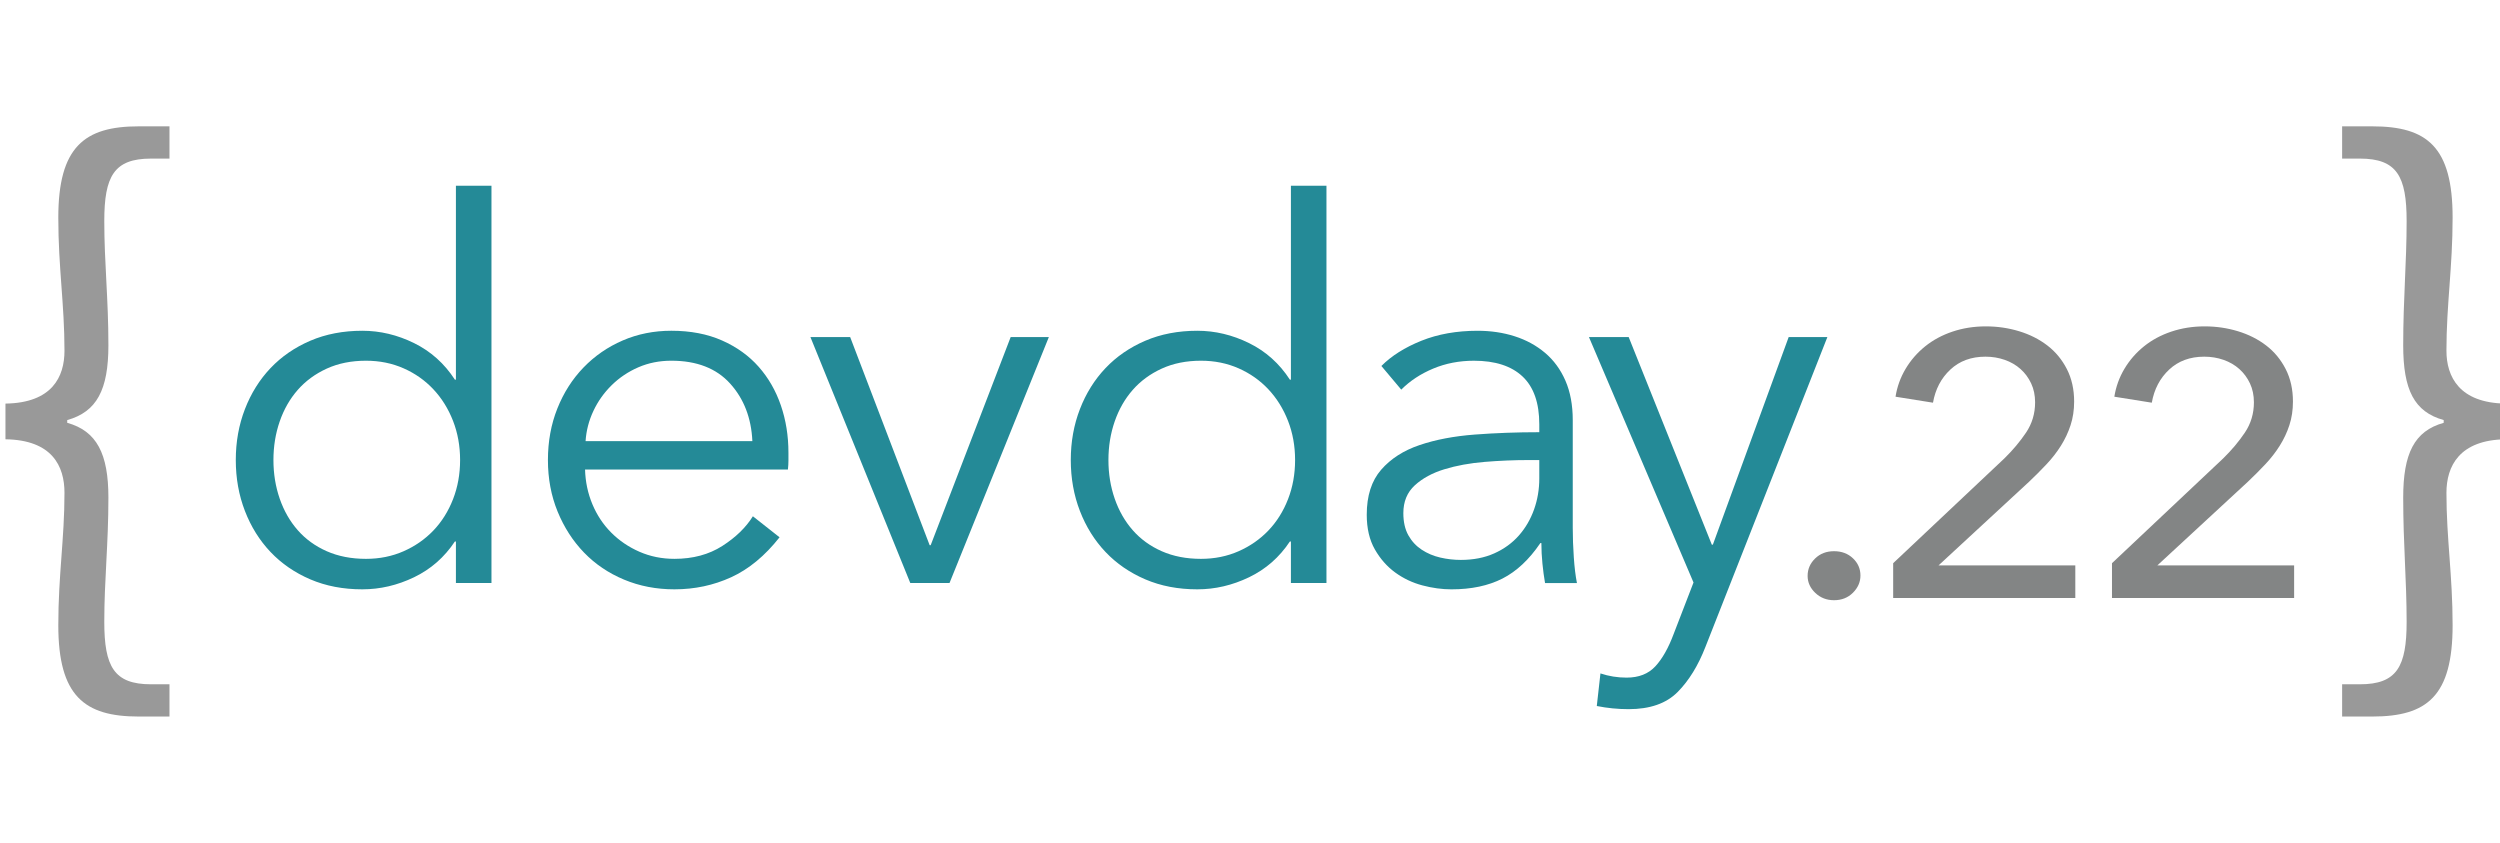
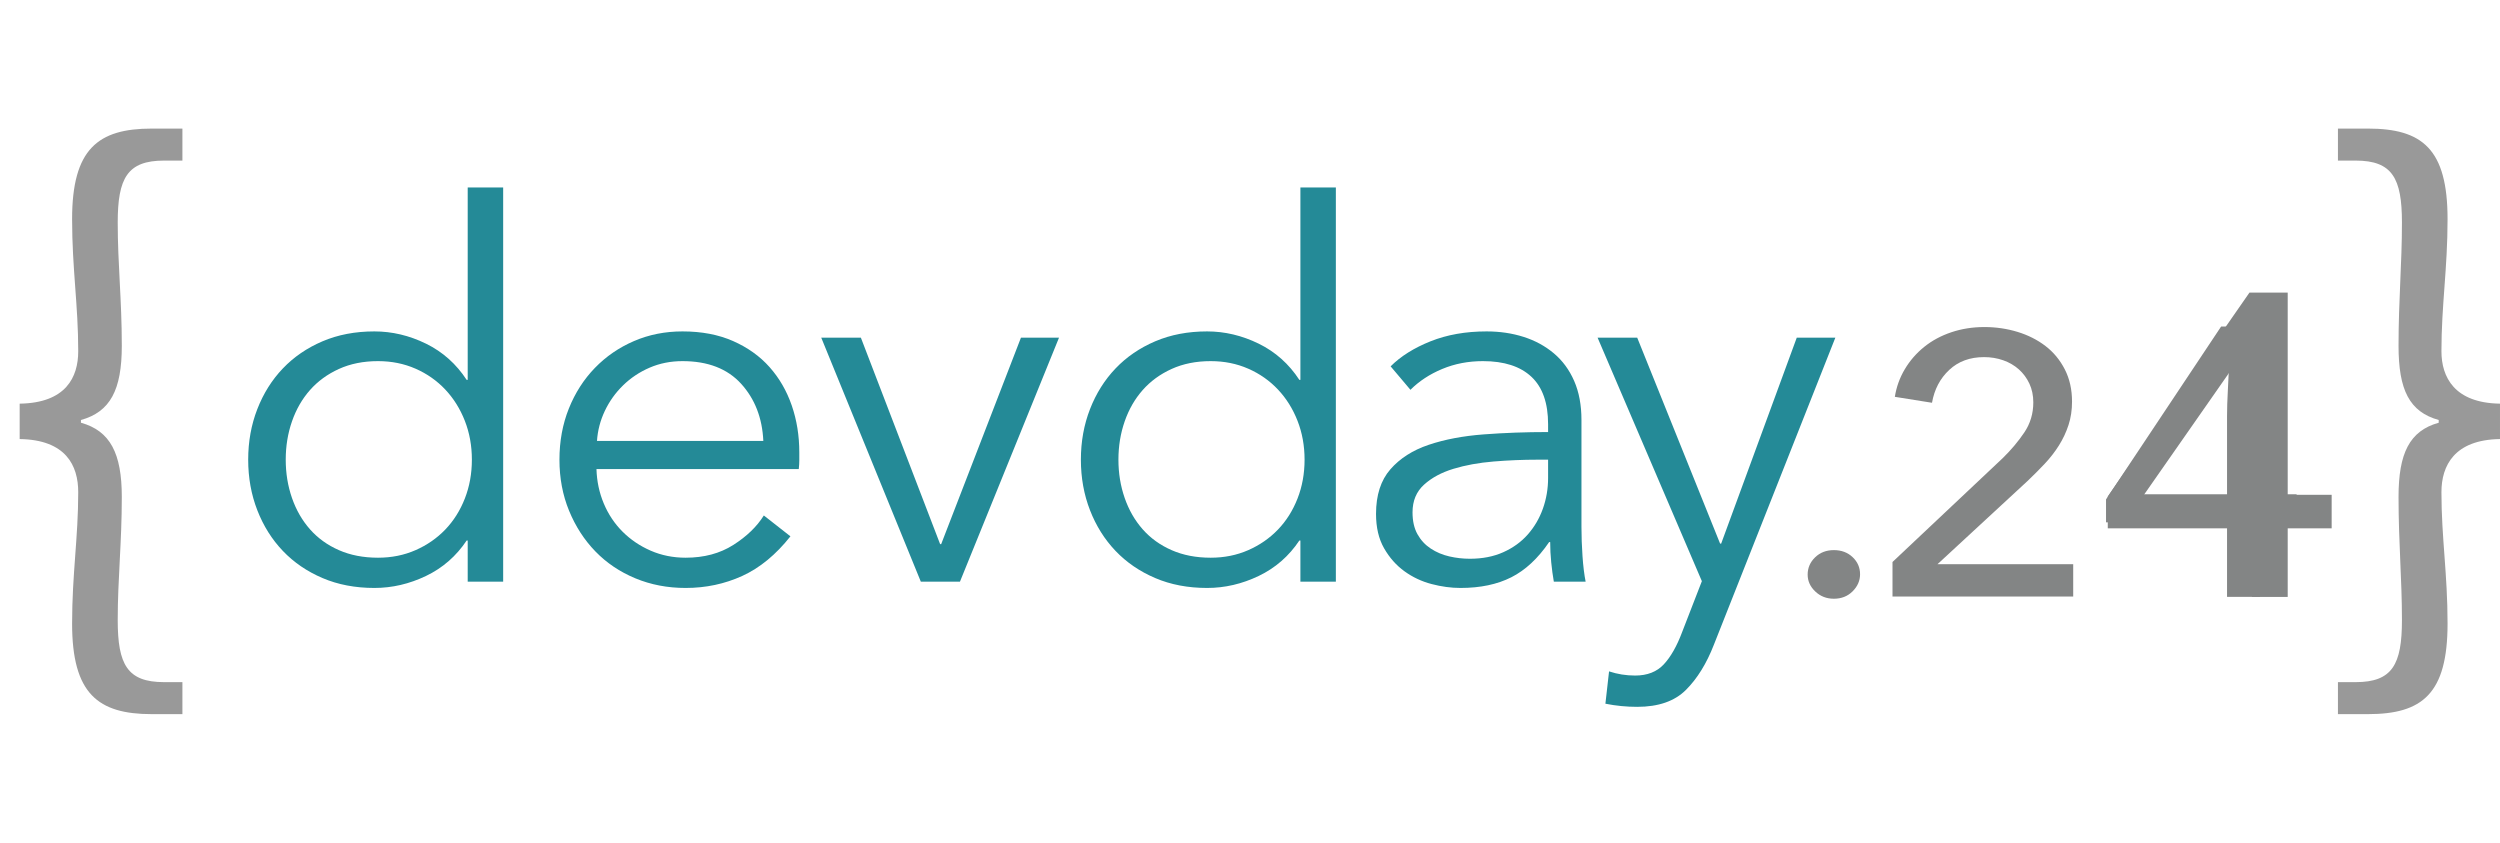
<svg xmlns="http://www.w3.org/2000/svg" clip-rule="evenodd" fill-rule="evenodd" stroke-linejoin="round" stroke-miterlimit="2" version="1.1" viewBox="0 0 175 59" xml:space="preserve">
-   <rect id="Logo-Website" width="175" height="59" fill="none" stroke-width=".24" />
-   <clipPath id="_clip1">
-     <rect width="729.17" height="245.83" />
-   </clipPath>
-   <g transform="scale(.24)" clip-path="url(#_clip1)">
-     <g id="Pfade" fill-rule="nonzero">
-       <path d="m40.425 208.99h9.007v-9.407h-5.404c-10.809 0-13.611-5.205-13.611-18.215 0-12.21 1.201-22.619 1.201-36.23 0-12.811-3.403-19.416-12.01-21.818v-0.801c8.607-2.402 12.01-8.807 12.01-21.818 0-13.611-1.201-24.019-1.201-36.229 0-13.011 2.802-18.215 13.611-18.215h5.404v-9.408h-9.007c-15.813 0-23.419 6.005-23.419 26.622 0 14.612 1.801 25.221 1.801 38.832 0 7.606-3.603 15.212-17.214 15.412v10.409c13.611 0.2 17.214 7.806 17.214 15.613 0 13.411-1.801 24.02-1.801 38.632 0 20.616 7.606 26.621 23.419 26.621z" fill="#999" />
-       <path d="m683.12 208.99h8.807c16.013 0 23.419-6.005 23.419-26.621 0-14.612-1.801-25.221-1.801-38.632 0-7.807 3.803-15.413 17.214-15.613v-10.409c-13.411-0.2-17.214-7.806-17.214-15.412 0-13.611 1.801-24.22 1.801-38.832 0-20.617-7.406-26.622-23.419-26.622h-8.807v9.408h5.204c10.809 0 13.611 5.204 13.611 18.215 0 12.21-1.001 22.618-1.001 36.229 0 13.011 3.203 19.416 11.81 21.818v0.801c-8.607 2.402-11.81 9.007-11.81 21.818 0 13.611 1.001 24.02 1.001 36.23 0 13.01-2.802 18.215-13.611 18.215h-5.204z" fill="#999" />
-       <g fill="#248a97">
-         <path d="m132.67 157.94c-3.05 4.598-7.015 8.073-11.895 10.423-4.88 2.351-9.913 3.526-15.098 3.526-5.592 0-10.65-0.971-15.174-2.912-4.524-1.942-8.387-4.599-11.59-7.971-3.202-3.373-5.693-7.358-7.472-11.957-1.78-4.598-2.669-9.555-2.669-14.869s0.889-10.27 2.669-14.868c1.779-4.599 4.27-8.585 7.472-11.957 3.203-3.372 7.066-6.029 11.59-7.971 4.524-1.941 9.582-2.912 15.174-2.912 5.185 0 10.218 1.201 15.098 3.602 4.88 2.402 8.845 5.953 11.895 10.653h0.305v-56.562h10.37v115.88h-10.37v-12.11zm-52.918-23.76c0 3.986 0.61 7.741 1.83 11.267s2.974 6.591 5.261 9.197c2.288 2.606 5.109 4.65 8.464 6.132 3.355 1.481 7.167 2.222 11.438 2.222 3.965 0 7.625-0.741 10.98-2.222 3.355-1.482 6.252-3.5 8.692-6.055s4.346-5.595 5.719-9.121c1.372-3.525 2.059-7.332 2.059-11.42 0-4.087-0.687-7.894-2.059-11.419-1.373-3.526-3.279-6.592-5.719-9.198s-5.337-4.649-8.692-6.131-7.015-2.223-10.98-2.223c-4.271 0-8.083 0.767-11.438 2.299-3.355 1.533-6.176 3.603-8.464 6.209-2.287 2.605-4.041 5.671-5.261 9.197-1.22 3.525-1.83 7.281-1.83 11.266z" />
-         <path d="m219.44 128.66c-0.305-6.745-2.466-12.34-6.482-16.785-4.015-4.445-9.734-6.668-17.156-6.668-3.457 0-6.659 0.639-9.607 1.916-2.949 1.278-5.541 3.015-7.778 5.212s-4.016 4.701-5.338 7.511c-1.321 2.81-2.084 5.748-2.287 8.814zm10.522 3.372v2.3c0 0.817-0.051 1.686-0.152 2.606h-59.171c0.102 3.576 0.814 6.949 2.135 10.116 1.322 3.168 3.152 5.928 5.49 8.278 2.339 2.35 5.084 4.215 8.236 5.595 3.151 1.38 6.557 2.069 10.217 2.069 5.388 0 10.04-1.252 13.954-3.755 3.914-2.504 6.888-5.391 8.921-8.661l7.778 6.132c-4.27 5.416-8.972 9.299-14.107 11.649-5.134 2.351-10.649 3.526-16.546 3.526-5.287 0-10.192-0.945-14.716-2.836-4.524-1.89-8.413-4.522-11.667-7.894-3.253-3.372-5.82-7.358-7.701-11.956-1.881-4.599-2.821-9.606-2.821-15.023 0-5.416 0.915-10.423 2.745-15.022 1.83-4.598 4.372-8.584 7.625-11.956s7.066-6.004 11.437-7.894c4.372-1.891 9.1-2.836 14.183-2.836 5.592 0 10.523 0.945 14.793 2.836 4.27 1.89 7.828 4.445 10.675 7.664 2.846 3.219 5.007 6.975 6.481 11.267s2.211 8.89 2.211 13.795z" />
-         <path d="m276.94 170.05h-11.438l-29.128-71.739h11.59l23.181 60.702h0.305l23.332-60.702h11.133z" />
-         <path d="m376.21 157.94c-3.05 4.598-7.015 8.073-11.895 10.423-4.88 2.351-9.913 3.526-15.098 3.526-5.592 0-10.65-0.971-15.174-2.912-4.524-1.942-8.387-4.599-11.59-7.971-3.202-3.373-5.693-7.358-7.472-11.957-1.78-4.598-2.669-9.555-2.669-14.869s0.889-10.27 2.669-14.868c1.779-4.599 4.27-8.585 7.472-11.957 3.203-3.372 7.066-6.029 11.59-7.971 4.524-1.941 9.582-2.912 15.174-2.912 5.185 0 10.218 1.201 15.098 3.602 4.88 2.402 8.845 5.953 11.895 10.653h0.305v-56.562h10.37v115.88h-10.37v-12.11zm-52.918-23.76c0 3.986 0.61 7.741 1.83 11.267s2.974 6.591 5.261 9.197c2.288 2.606 5.109 4.65 8.464 6.132 3.355 1.481 7.167 2.222 11.438 2.222 3.965 0 7.625-0.741 10.98-2.222 3.355-1.482 6.252-3.5 8.692-6.055s4.346-5.595 5.719-9.121c1.372-3.525 2.059-7.332 2.059-11.42 0-4.087-0.687-7.894-2.059-11.419-1.373-3.526-3.279-6.592-5.719-9.198s-5.337-4.649-8.692-6.131-7.015-2.223-10.98-2.223c-4.271 0-8.083 0.767-11.438 2.299-3.355 1.533-6.176 3.603-8.464 6.209-2.287 2.605-4.041 5.671-5.261 9.197-1.22 3.525-1.83 7.281-1.83 11.266z" />
-         <path d="m448.96 123.76c0-6.234-1.627-10.884-4.88-13.949-3.254-3.066-7.981-4.599-14.183-4.599-4.27 0-8.235 0.767-11.895 2.299-3.66 1.533-6.761 3.577-9.303 6.132l-5.795-6.898c2.949-2.964 6.837-5.416 11.667-7.358 4.829-1.941 10.293-2.912 16.394-2.912 3.863 0 7.472 0.536 10.827 1.609s6.303 2.683 8.845 4.829 4.524 4.854 5.948 8.124c1.423 3.27 2.135 7.102 2.135 11.497v31.423c0 2.76 0.101 5.621 0.305 8.584 0.203 2.964 0.508 5.468 0.915 7.512h-9.303c-0.305-1.738-0.559-3.628-0.762-5.672-0.204-2.044-0.305-4.037-0.305-5.978h-0.305c-3.254 4.803-6.939 8.252-11.057 10.347-4.117 2.095-9.073 3.142-14.869 3.142-2.745 0-5.566-0.383-8.463-1.15-2.898-0.766-5.541-2.018-7.93-3.755-2.39-1.737-4.372-3.986-5.948-6.745s-2.364-6.131-2.364-10.117c0-5.518 1.398-9.887 4.194-13.106s6.532-5.62 11.209-7.204 10.04-2.606 16.089-3.066 12.327-0.69 18.834-0.69zm-3.05 10.423c-4.27 0-8.566 0.179-12.887 0.537s-8.235 1.073-11.742 2.146c-3.508 1.073-6.38 2.631-8.617 4.675-2.236 2.044-3.355 4.752-3.355 8.124 0 2.555 0.483 4.701 1.449 6.438 0.966 1.738 2.262 3.143 3.889 4.216s3.431 1.839 5.414 2.299c1.982 0.46 3.99 0.69 6.023 0.69 3.661 0 6.914-0.639 9.761-1.916 2.846-1.278 5.235-3.015 7.167-5.212s3.406-4.726 4.423-7.588c1.016-2.861 1.525-5.876 1.525-9.044v-5.365z" />
-         <path d="m499.28 158.86h0.305l22.113-60.549h11.285l-35.533 90.286c-2.135 5.519-4.855 9.938-8.159 13.26-3.304 3.321-8.057 4.981-14.259 4.981-3.151 0-6.252-0.306-9.302-0.919l1.067-9.504c2.44 0.817 4.982 1.226 7.625 1.226 3.559 0 6.354-1.098 8.388-3.295 2.033-2.198 3.812-5.34 5.337-9.428l5.795-15.022-30.5-71.585h11.59z" />
-       </g>
-       <g fill="#838585">
-         <path d="m542.63 167.86c0 1.892-0.728 3.565-2.184 5.02-1.457 1.454-3.297 2.182-5.52 2.182-2.146 0-3.967-0.709-5.462-2.128-1.495-1.418-2.242-3.073-2.242-4.965 0-1.964 0.728-3.655 2.185-5.073 1.456-1.419 3.296-2.128 5.519-2.128s4.063 0.691 5.52 2.073c1.456 1.382 2.184 3.055 2.184 5.019z" />
-         <path d="m605.3 174.41h-53.125v-10.147l32.427-30.553c2.454-2.4 4.562-4.91 6.325-7.528 1.763-2.619 2.645-5.565 2.645-8.839 0-2.037-0.384-3.873-1.15-5.51-0.767-1.637-1.802-3.037-3.105-4.201s-2.836-2.055-4.6-2.673c-1.763-0.619-3.641-0.928-5.634-0.928-4.14 0-7.551 1.255-10.234 3.765-2.683 2.509-4.37 5.728-5.06 9.656l-10.924-1.745c0.46-2.91 1.438-5.62 2.933-8.129 1.495-2.51 3.392-4.692 5.692-6.547 2.299-1.855 4.963-3.292 7.991-4.31 3.028-1.019 6.267-1.528 9.717-1.528 3.373 0 6.612 0.473 9.717 1.418 3.104 0.946 5.845 2.328 8.221 4.147 2.377 1.818 4.274 4.11 5.692 6.874s2.128 5.929 2.128 9.493c0 2.473-0.345 4.765-1.035 6.874-0.69 2.11-1.629 4.11-2.818 6.002-1.188 1.891-2.587 3.691-4.197 5.401-1.61 1.709-3.296 3.4-5.059 5.074l-26.448 24.441h39.901z" />
-         <path d="m669.12 174.41h-53.125v-10.147l32.427-30.553c2.454-2.4 4.562-4.91 6.325-7.528 1.763-2.619 2.645-5.565 2.645-8.839 0-2.037-0.384-3.873-1.15-5.51-0.767-1.637-1.802-3.037-3.105-4.201s-2.836-2.055-4.6-2.673c-1.763-0.619-3.641-0.928-5.634-0.928-4.14 0-7.551 1.255-10.234 3.765-2.683 2.509-4.37 5.728-5.06 9.656l-10.924-1.745c0.46-2.91 1.438-5.62 2.933-8.129 1.494-2.51 3.392-4.692 5.692-6.547 2.299-1.855 4.963-3.292 7.991-4.31 3.028-1.019 6.267-1.528 9.717-1.528 3.373 0 6.612 0.473 9.716 1.418 3.105 0.946 5.846 2.328 8.222 4.147 2.377 1.818 4.274 4.11 5.692 6.874s2.127 5.929 2.127 9.493c0 2.473-0.344 4.765-1.034 6.874-0.69 2.11-1.629 4.11-2.818 6.002-1.188 1.891-2.587 3.691-4.197 5.401-1.61 1.709-3.296 3.4-5.059 5.074l-26.448 24.441h39.901z" />
+   <g transform="translate(-1 -126)">
+     <g transform="matrix(.49145 0 0 .44228 .32065 70.194)">
+       <rect id="Logo-Website" x="1.382" y="126.18" width="356.09" height="133.4" fill="none" />
+       <g>
+         <g id="Pfade" transform="matrix(.99748 0 0 .77146 221.28 120.65)">
+           <g transform="matrix(1.3504 0 0 1.9401 -220.95 -27.754)">
+             <path d="m16.416 93.516h3.24v-3.384h-1.944c-3.888 0-4.896-1.872-4.896-6.552 0-4.392 0.432-8.136 0.432-13.032 0-4.608-1.224-6.984-4.32-7.848v-0.288c3.096-0.864 4.32-3.168 4.32-7.848 0-4.896-0.432-8.64-0.432-13.032 0-4.68 1.008-6.552 4.896-6.552h1.944v-3.384h-3.24c-5.688 0-8.424 2.16-8.424 9.576 0 5.256 0.648 9.072 0.648 13.968 0 2.736-1.296 5.472-6.192 5.544v3.744c4.896 0.072 6.192 2.808 6.192 5.616 0 4.824-0.648 8.64-0.648 13.896 0 7.416 2.736 9.576 8.424 9.576z" fill="#999" fill-rule="nonzero" />
+           </g>
+           <g transform="matrix(1.3504 0 0 1.9401 110.38 -27.754)">
+             <path d="m2.232 93.516h3.168c5.76 0 8.424-2.16 8.424-9.576 0-5.256-0.648-9.072-0.648-13.896 0-2.808 1.368-5.544 6.192-5.616v-3.744c-4.824-0.072-6.192-2.808-6.192-5.544 0-4.896 0.648-8.712 0.648-13.968 0-7.416-2.664-9.576-8.424-9.576h-3.168v3.384h1.872c3.888 0 4.896 1.872 4.896 6.552 0 4.392-0.36 8.136-0.36 13.032 0 4.68 1.152 6.984 4.248 7.848v0.288c-3.096 0.864-4.248 3.24-4.248 7.848 0 4.896 0.36 8.64 0.36 13.032 0 4.68-1.008 6.552-4.896 6.552h-1.872v3.384z" fill="#999" fill-rule="nonzero" />
+           </g>
+           <g transform="matrix(.90307 0 0 1.2975 -217.89 39.87)" fill="#248a97" fill-rule="nonzero">
+             <path d="m70.951 60.257c-1.649 2.474-3.792 4.342-6.431 5.607-2.638 1.264-5.359 1.896-8.162 1.896-3.023 0-5.757-0.522-8.203-1.567-2.446-1.044-4.535-2.473-6.266-4.287-1.732-1.814-3.078-3.957-4.04-6.431-0.962-2.473-1.443-5.139-1.443-7.997s0.481-5.524 1.443-7.997c0.962-2.474 2.308-4.618 4.04-6.431 1.731-1.814 3.82-3.243 6.266-4.288 2.446-1.044 5.18-1.566 8.203-1.566 2.803 0 5.524 0.646 8.162 1.937 2.639 1.292 4.782 3.202 6.431 5.73h0.165v-30.423h5.607v62.331h-5.607v-6.514h-0.165zm-28.609-12.779c0 2.144 0.33 4.163 0.989 6.06 0.66 1.896 1.608 3.545 2.845 4.947 1.237 1.401 2.762 2.501 4.576 3.297 1.814 0.797 3.875 1.196 6.183 1.196 2.144 0 4.123-0.399 5.936-1.196 1.814-0.796 3.381-1.882 4.7-3.256s2.35-3.009 3.092-4.906c0.742-1.896 1.113-3.944 1.113-6.142 0-2.199-0.371-4.246-1.113-6.142-0.742-1.897-1.773-3.546-3.092-4.947-1.319-1.402-2.886-2.501-4.7-3.298-1.813-0.797-3.792-1.196-5.936-1.196-2.308 0-4.369 0.413-6.183 1.237-1.814 0.825-3.339 1.938-4.576 3.339-1.237 1.402-2.185 3.051-2.845 4.947-0.659 1.896-0.989 3.916-0.989 6.06z" />
+             <path d="m117.86 44.51c-0.165-3.628-1.333-6.637-3.504-9.028s-5.263-3.587-9.276-3.587c-1.868 0-3.6 0.344-5.194 1.031s-2.995 1.621-4.205 2.803c-1.209 1.182-2.171 2.529-2.885 4.04-0.715 1.512-1.127 3.092-1.237 4.741h26.301zm5.689 1.814v1.236c0 0.44-0.028 0.907-0.083 1.402h-31.989c0.055 1.924 0.439 3.738 1.154 5.441 0.714 1.704 1.704 3.188 2.968 4.453 1.264 1.264 2.748 2.267 4.452 3.009s3.545 1.113 5.524 1.113c2.913 0 5.428-0.673 7.544-2.02s3.724-2.899 4.823-4.658l4.205 3.298c-2.308 2.913-4.851 5.001-7.626 6.266-2.776 1.264-5.758 1.896-8.946 1.896-2.858 0-5.51-0.509-7.956-1.525-2.446-1.017-4.548-2.433-6.307-4.246-1.759-1.814-3.147-3.958-4.164-6.431-1.017-2.474-1.525-5.167-1.525-8.08s0.495-5.607 1.484-8.08 2.363-4.617 4.122-6.431 3.82-3.229 6.184-4.246c2.363-1.017 4.919-1.525 7.667-1.525 3.024 0 5.689 0.508 7.998 1.525 2.308 1.017 4.232 2.391 5.771 4.123 1.539 1.731 2.707 3.751 3.504 6.059 0.797 2.309 1.196 4.782 1.196 7.421z" />
+             <path d="m148.95 66.771h-6.183l-15.748-38.586h6.266l12.532 32.649h0.165l12.615-32.649h6.018l-15.665 38.586z" />
+             <path d="m202.62 60.257c-1.649 2.474-3.793 4.342-6.431 5.607-2.639 1.264-5.359 1.896-8.163 1.896-3.023 0-5.757-0.522-8.203-1.567-2.446-1.044-4.535-2.473-6.266-4.287-1.732-1.814-3.078-3.957-4.04-6.431-0.962-2.473-1.443-5.139-1.443-7.997s0.481-5.524 1.443-7.997c0.962-2.474 2.308-4.618 4.04-6.431 1.731-1.814 3.82-3.243 6.266-4.288 2.446-1.044 5.18-1.566 8.203-1.566 2.804 0 5.524 0.646 8.163 1.937 2.638 1.292 4.782 3.202 6.431 5.73h0.164v-30.423h5.607v62.331h-5.607v-6.514h-0.164zm-28.61-12.779c0 2.144 0.33 4.163 0.99 6.06 0.659 1.896 1.607 3.545 2.844 4.947 1.237 1.401 2.762 2.501 4.576 3.297 1.814 0.797 3.875 1.196 6.183 1.196 2.144 0 4.123-0.399 5.937-1.196 1.814-0.796 3.38-1.882 4.699-3.256s2.35-3.009 3.092-4.906c0.742-1.896 1.113-3.944 1.113-6.142 0-2.199-0.371-4.246-1.113-6.142-0.742-1.897-1.773-3.546-3.092-4.947-1.319-1.402-2.885-2.501-4.699-3.298s-3.793-1.196-5.937-1.196c-2.308 0-4.369 0.413-6.183 1.237-1.814 0.825-3.339 1.938-4.576 3.339-1.237 1.402-2.185 3.051-2.844 4.947-0.66 1.896-0.99 3.916-0.99 6.06z" />
+             <path d="m241.95 41.871c0-3.352-0.88-5.853-2.638-7.502-1.759-1.649-4.315-2.474-7.668-2.474-2.309 0-4.452 0.413-6.431 1.237-1.979 0.825-3.655 1.924-5.029 3.298l-3.133-3.71c1.594-1.594 3.696-2.913 6.307-3.958 2.611-1.044 5.565-1.566 8.863-1.566 2.089 0 4.04 0.288 5.854 0.866 1.814 0.577 3.408 1.442 4.782 2.597 1.374 1.154 2.446 2.61 3.215 4.369 0.77 1.759 1.154 3.82 1.154 6.184v16.902c0 1.484 0.055 3.023 0.165 4.617s0.275 2.94 0.495 4.04h-5.029c-0.165-0.935-0.303-1.952-0.412-3.051-0.11-1.099-0.165-2.171-0.165-3.215h-0.165c-1.759 2.583-3.752 4.438-5.978 5.565s-4.905 1.69-8.038 1.69c-1.484 0-3.01-0.206-4.576-0.618-1.567-0.413-2.996-1.086-4.287-2.02-1.292-0.935-2.364-2.144-3.216-3.628s-1.278-3.298-1.278-5.442c0-2.968 0.756-5.317 2.268-7.049 1.511-1.731 3.531-3.023 6.059-3.875 2.529-0.852 5.428-1.401 8.699-1.649 3.27-0.247 6.664-0.371 10.182-0.371v-1.237zm-1.649 5.607c-2.309 0-4.631 0.096-6.967 0.288-2.336 0.193-4.452 0.578-6.348 1.155-1.897 0.577-3.449 1.415-4.659 2.514-1.209 1.1-1.813 2.556-1.813 4.37 0 1.374 0.261 2.528 0.783 3.463 0.522 0.934 1.223 1.69 2.102 2.267 0.88 0.577 1.855 0.99 2.927 1.237s2.157 0.371 3.257 0.371c1.978 0 3.737-0.344 5.276-1.031s2.831-1.621 3.875-2.803c1.045-1.182 1.842-2.542 2.391-4.081 0.55-1.539 0.825-3.161 0.825-4.864v-2.886h-1.649z" />
+             <path d="m269.15 60.752h0.165l11.955-32.567h6.101l-19.21 48.562c-1.154 2.968-2.625 5.345-4.411 7.131-1.786 1.787-4.356 2.68-7.709 2.68-1.704 0-3.38-0.165-5.029-0.495l0.577-5.112c1.319 0.44 2.693 0.66 4.123 0.66 1.923 0 3.435-0.591 4.534-1.773 1.099-1.181 2.061-2.871 2.886-5.07l3.133-8.08-16.49-38.503h6.266l13.109 32.567z" />
+           </g>
+           <g transform="matrix(1.094 0 0 1.4838 -255.88 29.917)" fill="#838585" fill-rule="nonzero">
+             <path d="m275.17 64.064c0 0.889-0.323 1.676-0.97 2.36-0.646 0.685-1.463 1.027-2.45 1.027-0.953 0-1.762-0.334-2.425-1.001-0.664-0.667-0.996-1.445-0.996-2.335 0-0.924 0.323-1.719 0.97-2.386s1.464-1.001 2.451-1.001 1.804 0.325 2.45 0.975c0.647 0.65 0.97 1.437 0.97 2.361z" />
+             <path d="m302.99 67.143h-23.587v-4.773l14.397-14.369c1.089-1.129 2.025-2.309 2.808-3.54 0.783-1.232 1.174-2.618 1.174-4.157 0-0.958-0.17-1.822-0.51-2.592-0.34-0.769-0.8-1.428-1.379-1.975-0.578-0.548-1.259-0.967-2.042-1.258s-1.616-0.436-2.501-0.436c-1.838 0-3.353 0.59-4.544 1.771-1.191 1.18-1.94 2.694-2.247 4.541l-4.85-0.821c0.204-1.368 0.638-2.643 1.302-3.823s1.506-2.207 2.527-3.079c1.021-0.873 2.204-1.548 3.549-2.027 1.344-0.479 2.782-0.719 4.314-0.719 1.497 0 2.935 0.223 4.314 0.667 1.378 0.445 2.595 1.095 3.65 1.951 1.055 0.855 1.898 1.932 2.527 3.233 0.63 1.3 0.945 2.788 0.945 4.464 0 1.163-0.153 2.241-0.46 3.233-0.306 0.992-0.723 1.933-1.25 2.823-0.528 0.889-1.149 1.736-1.864 2.54s-1.463 1.599-2.246 2.386l-11.743 11.495h17.716v4.465z" />
+           </g>
+           <g id="Text" transform="matrix(1.1874 1.166e-16 -6.044e-16 1.7059 -275.11 15.543)">
+             <g transform="matrix(.99487 0 0 1 1.5303 0)">
+               <text x="298.439px" y="66.874px" fill="rgb(131,133,133)" font-family="'SourceSansPro-Regular', 'Source Sans Pro', sans-serif" font-size="50.968px">4</text>
+             </g>
+           </g>
+           <g transform="matrix(1.1874 1.166e-16 -6.044e-16 1.7059 -275.11 15.543)">
+             <path d="m303.71 54.539h10.142v-9.429c0-0.883 0.034-1.936 0.101-3.16 0.068-1.223 0.118-2.259 0.152-3.109h-0.203c-0.405 0.782-0.828 1.546-1.267 2.294-0.44 0.747-0.896 1.512-1.369 2.293l-7.556 11.111zm10.142 12.335v-8.971h-14.553v-2.752l13.843-20.795h4.665v20.183h4.411v3.364h-4.411v8.971h-3.955z" fill="#838585" fill-rule="nonzero" />
+           </g>
+         </g>
      </g>
    </g>
  </g>
</svg>
